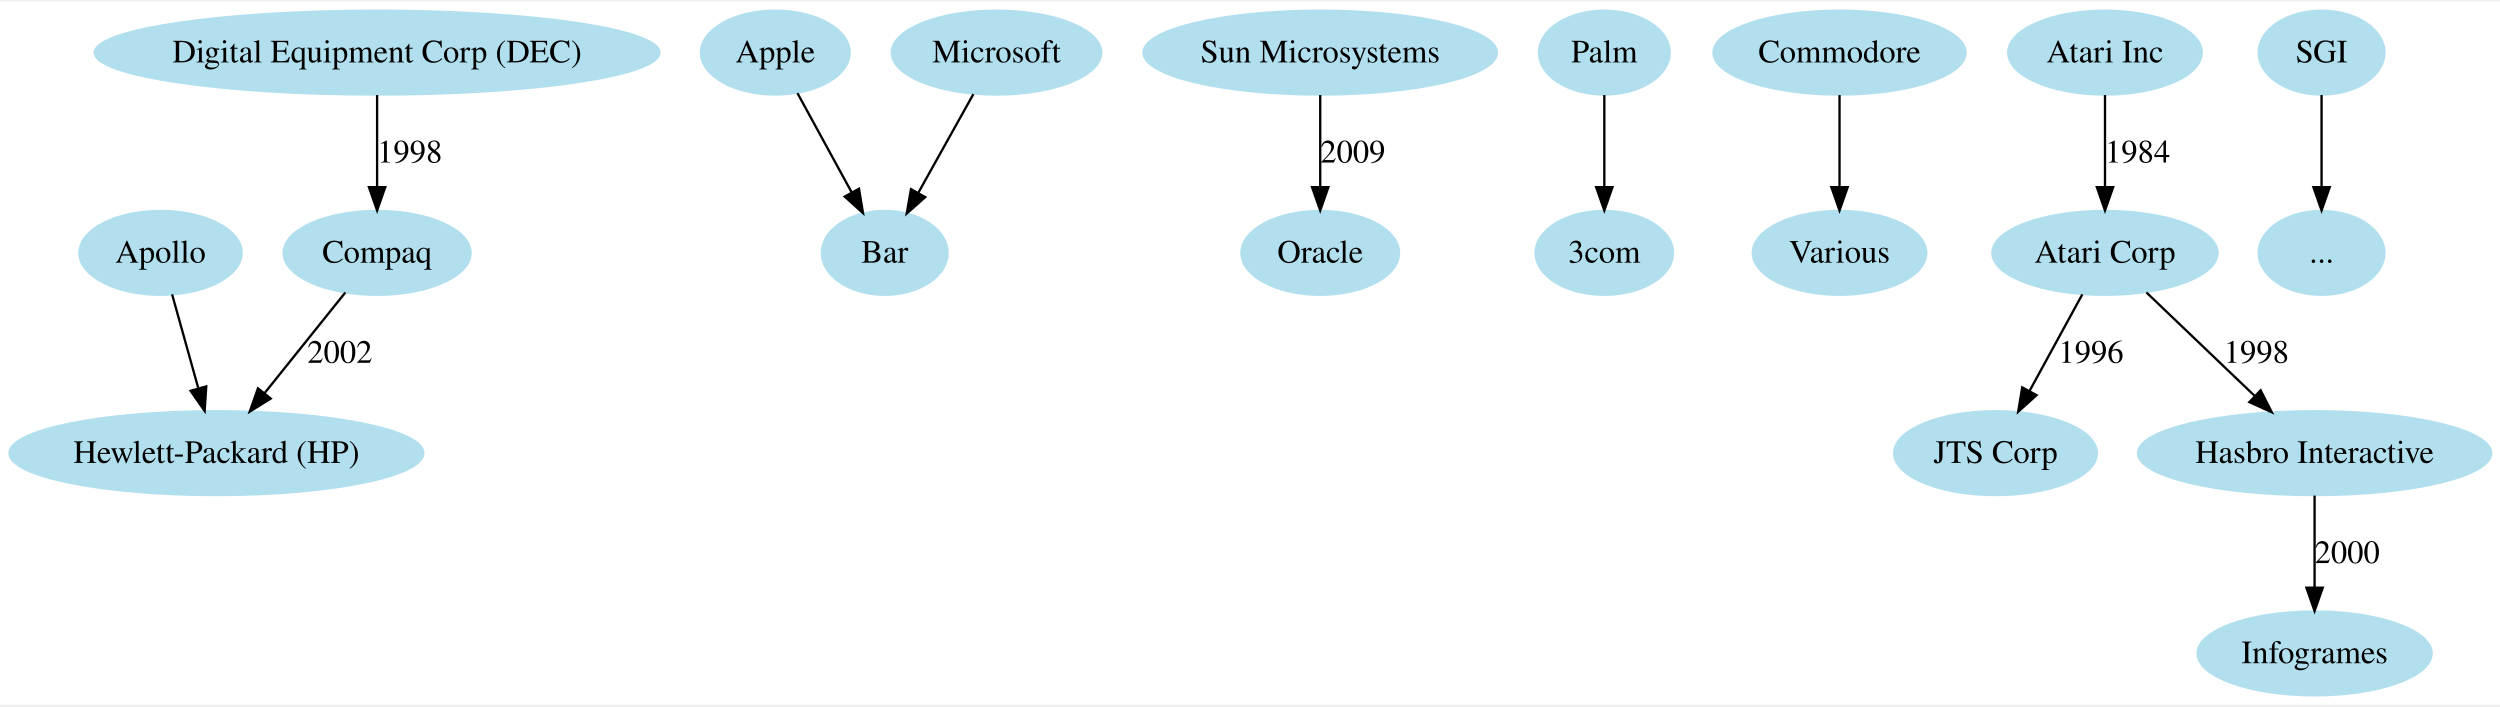
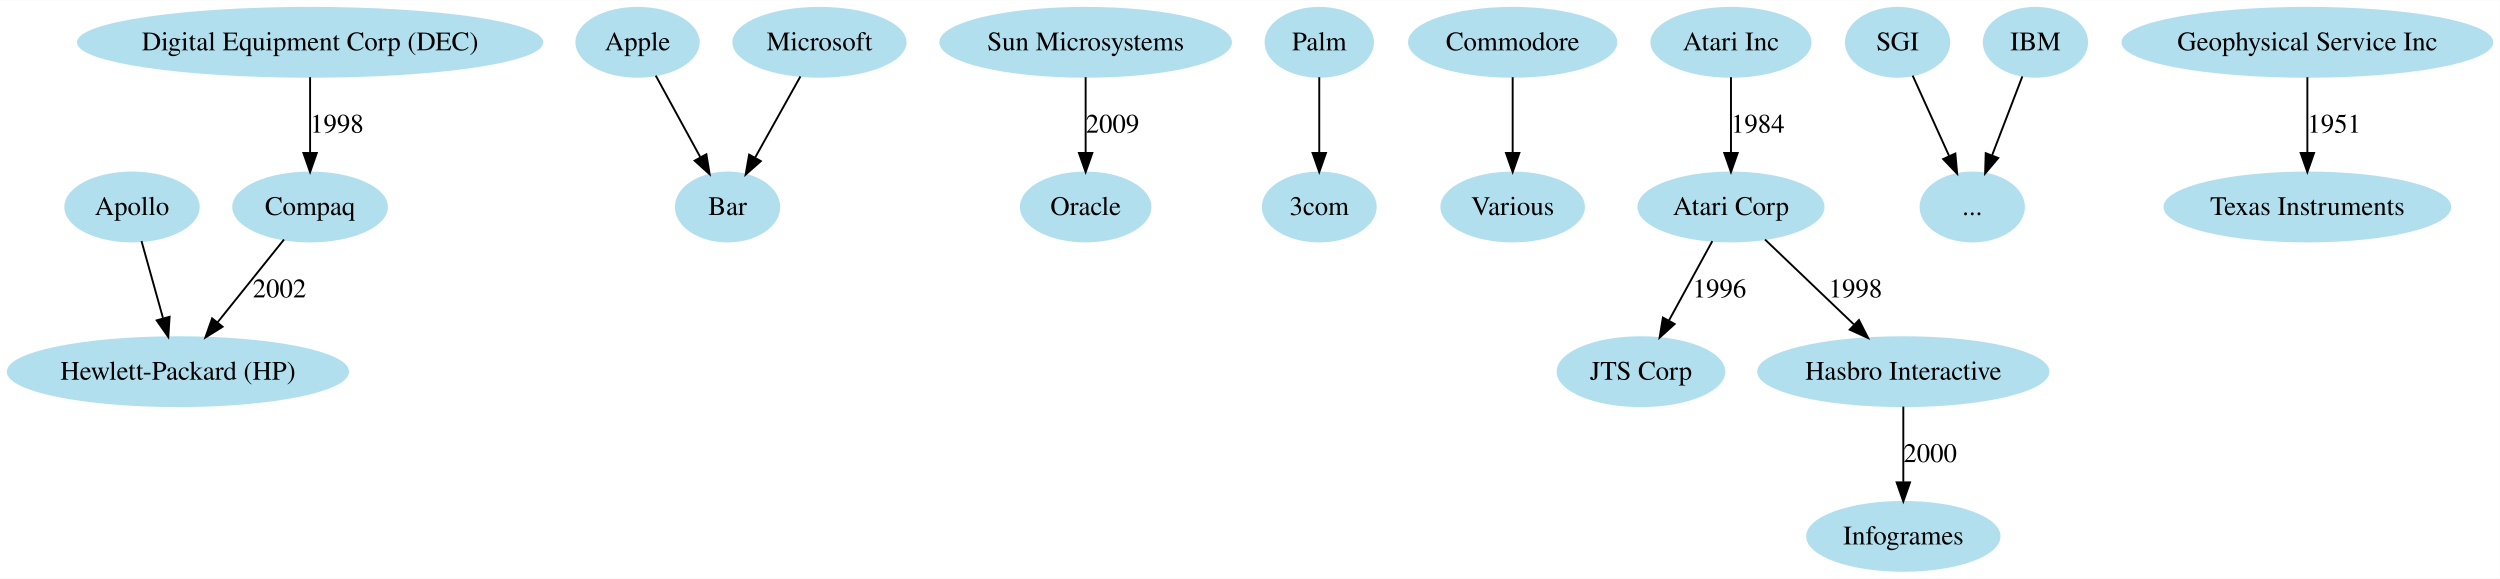
- <svg xmlns="http://www.w3.org/2000/svg" width="432pt" height="122pt" viewBox="0.00 0.00 432.00 121.52">
-   <g id="graph0" class="graph" transform="scale(.4024 .4024) rotate(0) translate(4 298)">
-     <polygon fill="#ffffff" stroke="transparent" points="-4,4 -4,-298 1069.598,-298 1069.598,4 -4,4" />
+ <svg xmlns="http://www.w3.org/2000/svg" width="432pt" height="100pt" viewBox="0.00 0.00 432.00 99.94">
+   <g id="graph0" class="graph" transform="scale(.3309 .3309) rotate(0) translate(4 298)">
+     <polygon fill="#ffffff" stroke="transparent" points="-4,4 -4,-298 1301.476,-298 1301.476,4 -4,4" />
    <g id="node1" class="node">
      <ellipse fill="#b2dfee" stroke="#b2dfee" cx="64.934" cy="-190" rx="34.846" ry="18" />
      <text text-anchor="middle" x="64.934" y="-185.8" font-family="Times,serif" font-size="14.00" fill="#000000">Apollo</text>
    </g>
    <g id="node2" class="node">
      <ellipse fill="#b2dfee" stroke="#b2dfee" cx="88.934" cy="-104" rx="88.868" ry="18" />
      <text text-anchor="middle" x="88.934" y="-99.8" font-family="Times,serif" font-size="14.00" fill="#000000">Hewlett-Packard (HP)</text>
    </g>
    <g id="edge1" class="edge">
      <path fill="none" stroke="#000000" d="M69.906,-172.181C73.135,-160.612 77.411,-145.289 81.092,-132.1" />
      <polygon fill="#000000" stroke="#000000" points="84.568,-132.665 83.885,-122.092 77.825,-130.784 84.568,-132.665" />
    </g>
    <g id="node3" class="node">
      <ellipse fill="#b2dfee" stroke="#b2dfee" cx="157.934" cy="-276" rx="121.243" ry="18" />
      <text text-anchor="middle" x="157.934" y="-271.8" font-family="Times,serif" font-size="14.00" fill="#000000">Digital Equipment Corp (DEC)</text>
    </g>
    <g id="node4" class="node">
      <ellipse fill="#b2dfee" stroke="#b2dfee" cx="157.934" cy="-190" rx="40.149" ry="18" />
      <text text-anchor="middle" x="157.934" y="-185.8" font-family="Times,serif" font-size="14.00" fill="#000000">Compaq</text>
    </g>
    <g id="edge2" class="edge">
      <path fill="none" stroke="#000000" d="M157.934,-257.762C157.934,-246.36 157.934,-231.434 157.934,-218.494" />
      <polygon fill="#000000" stroke="#000000" points="161.434,-218.212 157.934,-208.212 154.434,-218.212 161.434,-218.212" />
      <text text-anchor="middle" x="171.934" y="-228.8" font-family="Times,serif" font-size="14.00" fill="#000000">1998</text>
    </g>
    <g id="edge3" class="edge">
      <path fill="none" stroke="#000000" d="M144.302,-173.009C134.387,-160.651 120.788,-143.702 109.549,-129.695" />
      <polygon fill="#000000" stroke="#000000" points="112.238,-127.453 103.25,-121.844 106.778,-131.834 112.238,-127.453" />
      <text text-anchor="middle" x="141.934" y="-142.8" font-family="Times,serif" font-size="14.00" fill="#000000">2002</text>
    </g>
    <g id="node5" class="node">
      <ellipse fill="#b2dfee" stroke="#b2dfee" cx="328.934" cy="-276" rx="31.939" ry="18" />
      <text text-anchor="middle" x="328.934" y="-271.8" font-family="Times,serif" font-size="14.00" fill="#000000">Apple</text>
    </g>
    <g id="node6" class="node">
      <ellipse fill="#b2dfee" stroke="#b2dfee" cx="375.934" cy="-190" rx="27" ry="18" />
      <text text-anchor="middle" x="375.934" y="-185.8" font-family="Times,serif" font-size="14.00" fill="#000000">Bar</text>
    </g>
    <g id="edge4" class="edge">
      <path fill="none" stroke="#000000" d="M338.445,-258.597C345.114,-246.394 354.146,-229.867 361.674,-216.093" />
      <polygon fill="#000000" stroke="#000000" points="364.873,-217.538 366.597,-207.084 358.73,-214.181 364.873,-217.538" />
    </g>
    <g id="node7" class="node">
      <ellipse fill="#b2dfee" stroke="#b2dfee" cx="423.934" cy="-276" rx="44.968" ry="18" />
      <text text-anchor="middle" x="423.934" y="-271.8" font-family="Times,serif" font-size="14.00" fill="#000000">Microsoft</text>
    </g>
    <g id="edge5" class="edge">
      <path fill="none" stroke="#000000" d="M413.988,-258.181C407.161,-245.949 397.991,-229.519 390.363,-215.853" />
      <polygon fill="#000000" stroke="#000000" points="393.307,-213.945 385.377,-206.919 387.194,-217.357 393.307,-213.945" />
    </g>
    <g id="node8" class="node">
      <ellipse fill="#b2dfee" stroke="#b2dfee" cx="562.934" cy="-276" rx="75.898" ry="18" />
      <text text-anchor="middle" x="562.934" y="-271.8" font-family="Times,serif" font-size="14.00" fill="#000000">Sun Microsystems</text>
    </g>
    <g id="node9" class="node">
      <ellipse fill="#b2dfee" stroke="#b2dfee" cx="562.934" cy="-190" rx="33.842" ry="18" />
      <text text-anchor="middle" x="562.934" y="-185.8" font-family="Times,serif" font-size="14.00" fill="#000000">Oracle</text>
    </g>
    <g id="edge6" class="edge">
      <path fill="none" stroke="#000000" d="M562.934,-257.762C562.934,-246.36 562.934,-231.434 562.934,-218.494" />
      <polygon fill="#000000" stroke="#000000" points="566.434,-218.212 562.934,-208.212 559.434,-218.212 566.434,-218.212" />
      <text text-anchor="middle" x="576.934" y="-228.8" font-family="Times,serif" font-size="14.00" fill="#000000">2009</text>
    </g>
    <g id="node10" class="node">
      <ellipse fill="#b2dfee" stroke="#b2dfee" cx="684.934" cy="-276" rx="28.074" ry="18" />
      <text text-anchor="middle" x="684.934" y="-271.8" font-family="Times,serif" font-size="14.00" fill="#000000">Palm</text>
    </g>
    <g id="node11" class="node">
      <ellipse fill="#b2dfee" stroke="#b2dfee" cx="684.934" cy="-190" rx="29.51" ry="18" />
      <text text-anchor="middle" x="684.934" y="-185.8" font-family="Times,serif" font-size="14.00" fill="#000000">3com</text>
    </g>
    <g id="edge7" class="edge">
      <path fill="none" stroke="#000000" d="M684.934,-257.762C684.934,-246.36 684.934,-231.434 684.934,-218.494" />
      <polygon fill="#000000" stroke="#000000" points="688.434,-218.212 684.934,-208.212 681.434,-218.212 688.434,-218.212" />
    </g>
    <g id="node12" class="node">
      <ellipse fill="#b2dfee" stroke="#b2dfee" cx="785.934" cy="-276" rx="54.14" ry="18" />
      <text text-anchor="middle" x="785.934" y="-271.8" font-family="Times,serif" font-size="14.00" fill="#000000">Commodore</text>
    </g>
    <g id="node13" class="node">
      <ellipse fill="#b2dfee" stroke="#b2dfee" cx="785.934" cy="-190" rx="37.251" ry="18" />
      <text text-anchor="middle" x="785.934" y="-185.8" font-family="Times,serif" font-size="14.00" fill="#000000">Various</text>
    </g>
    <g id="edge8" class="edge">
      <path fill="none" stroke="#000000" d="M785.934,-257.762C785.934,-246.36 785.934,-231.434 785.934,-218.494" />
      <polygon fill="#000000" stroke="#000000" points="789.434,-218.212 785.934,-208.212 782.434,-218.212 789.434,-218.212" />
    </g>
    <g id="node14" class="node">
      <ellipse fill="#b2dfee" stroke="#b2dfee" cx="899.934" cy="-276" rx="41.561" ry="18" />
      <text text-anchor="middle" x="899.934" y="-271.8" font-family="Times,serif" font-size="14.00" fill="#000000">Atari Inc</text>
    </g>
    <g id="node15" class="node">
      <ellipse fill="#b2dfee" stroke="#b2dfee" cx="899.934" cy="-190" rx="48.351" ry="18" />
      <text text-anchor="middle" x="899.934" y="-185.8" font-family="Times,serif" font-size="14.00" fill="#000000">Atari Corp</text>
    </g>
    <g id="edge9" class="edge">
      <path fill="none" stroke="#000000" d="M899.934,-257.762C899.934,-246.36 899.934,-231.434 899.934,-218.494" />
      <polygon fill="#000000" stroke="#000000" points="903.434,-218.212 899.934,-208.212 896.434,-218.212 903.434,-218.212" />
      <text text-anchor="middle" x="913.934" y="-228.8" font-family="Times,serif" font-size="14.00" fill="#000000">1984</text>
    </g>
    <g id="node16" class="node">
      <ellipse fill="#b2dfee" stroke="#b2dfee" cx="852.934" cy="-104" rx="43.534" ry="18" />
      <text text-anchor="middle" x="852.934" y="-99.8" font-family="Times,serif" font-size="14.00" fill="#000000">JTS Corp</text>
    </g>
    <g id="edge10" class="edge">
      <path fill="none" stroke="#000000" d="M890.195,-172.181C883.641,-160.189 874.883,-144.162 867.504,-130.66" />
      <polygon fill="#000000" stroke="#000000" points="870.527,-128.893 862.66,-121.796 864.384,-132.25 870.527,-128.893" />
      <text text-anchor="middle" x="893.934" y="-142.8" font-family="Times,serif" font-size="14.00" fill="#000000">1996</text>
    </g>
    <g id="node17" class="node">
      <ellipse fill="#b2dfee" stroke="#b2dfee" cx="989.934" cy="-104" rx="75.829" ry="18" />
      <text text-anchor="middle" x="989.934" y="-99.8" font-family="Times,serif" font-size="14.00" fill="#000000">Hasbro Interactive</text>
    </g>
    <g id="edge11" class="edge">
      <path fill="none" stroke="#000000" d="M917.715,-173.009C930.976,-160.337 949.29,-142.837 964.157,-128.631" />
      <polygon fill="#000000" stroke="#000000" points="966.76,-130.985 971.572,-121.546 961.924,-125.924 966.76,-130.985" />
      <text text-anchor="middle" x="964.934" y="-142.8" font-family="Times,serif" font-size="14.00" fill="#000000">1998</text>
    </g>
    <g id="node18" class="node">
      <ellipse fill="#b2dfee" stroke="#b2dfee" cx="989.934" cy="-18" rx="50.255" ry="18" />
      <text text-anchor="middle" x="989.934" y="-13.8" font-family="Times,serif" font-size="14.00" fill="#000000">Infogrames</text>
    </g>
    <g id="edge12" class="edge">
      <path fill="none" stroke="#000000" d="M989.934,-85.762C989.934,-74.36 989.934,-59.434 989.934,-46.494" />
      <polygon fill="#000000" stroke="#000000" points="993.434,-46.212 989.934,-36.212 986.434,-46.212 993.434,-46.212" />
      <text text-anchor="middle" x="1003.934" y="-56.8" font-family="Times,serif" font-size="14.00" fill="#000000">2000</text>
    </g>
    <g id="node19" class="node">
-       <ellipse fill="#b2dfee" stroke="#b2dfee" cx="992.934" cy="-276" rx="27" ry="18" />
-       <text text-anchor="middle" x="992.934" y="-271.8" font-family="Times,serif" font-size="14.00" fill="#000000">SGI</text>
+       <ellipse fill="#b2dfee" stroke="#b2dfee" cx="986.934" cy="-276" rx="27" ry="18" />
+       <text text-anchor="middle" x="986.934" y="-271.8" font-family="Times,serif" font-size="14.00" fill="#000000">SGI</text>
    </g>
    <g id="node20" class="node">
-       <ellipse fill="#b2dfee" stroke="#b2dfee" cx="992.934" cy="-190" rx="27" ry="18" />
-       <text text-anchor="middle" x="992.934" y="-185.8" font-family="Times,serif" font-size="14.00" fill="#000000">...</text>
+       <ellipse fill="#b2dfee" stroke="#b2dfee" cx="1025.934" cy="-190" rx="27" ry="18" />
+       <text text-anchor="middle" x="1025.934" y="-185.8" font-family="Times,serif" font-size="14.00" fill="#000000">...</text>
    </g>
    <g id="edge13" class="edge">
-       <path fill="none" stroke="#000000" d="M992.934,-257.762C992.934,-246.36 992.934,-231.434 992.934,-218.494" />
-       <polygon fill="#000000" stroke="#000000" points="996.434,-218.212 992.934,-208.212 989.434,-218.212 996.434,-218.212" />
+       <path fill="none" stroke="#000000" d="M994.826,-258.597C1000.271,-246.59 1007.614,-230.398 1013.798,-216.76" />
+       <polygon fill="#000000" stroke="#000000" points="1017.111,-217.93 1018.053,-207.377 1010.736,-215.039 1017.111,-217.93" />
+     </g>
+     <g id="node21" class="node">
+       <ellipse fill="#b2dfee" stroke="#b2dfee" cx="1058.934" cy="-276" rx="27" ry="18" />
+       <text text-anchor="middle" x="1058.934" y="-271.8" font-family="Times,serif" font-size="14.00" fill="#000000">IBM</text>
+     </g>
+     <g id="edge14" class="edge">
+       <path fill="none" stroke="#000000" d="M1052.096,-258.181C1047.553,-246.341 1041.501,-230.568 1036.361,-217.175" />
+       <polygon fill="#000000" stroke="#000000" points="1039.5,-215.584 1032.65,-207.502 1032.965,-218.092 1039.5,-215.584" />
+     </g>
+     <g id="node22" class="node">
+       <ellipse fill="#b2dfee" stroke="#b2dfee" cx="1200.934" cy="-276" rx="96.584" ry="18" />
+       <text text-anchor="middle" x="1200.934" y="-271.8" font-family="Times,serif" font-size="14.00" fill="#000000">Geophysical Service Inc</text>
+     </g>
+     <g id="node23" class="node">
+       <ellipse fill="#b2dfee" stroke="#b2dfee" cx="1200.934" cy="-190" rx="74.644" ry="18" />
+       <text text-anchor="middle" x="1200.934" y="-185.8" font-family="Times,serif" font-size="14.00" fill="#000000">Texas Instruments</text>
+     </g>
+     <g id="edge15" class="edge">
+       <path fill="none" stroke="#000000" d="M1200.934,-257.762C1200.934,-246.36 1200.934,-231.434 1200.934,-218.494" />
+       <polygon fill="#000000" stroke="#000000" points="1204.434,-218.212 1200.934,-208.212 1197.434,-218.212 1204.434,-218.212" />
+       <text text-anchor="middle" x="1214.934" y="-228.8" font-family="Times,serif" font-size="14.00" fill="#000000">1951</text>
    </g>
  </g>
</svg>
